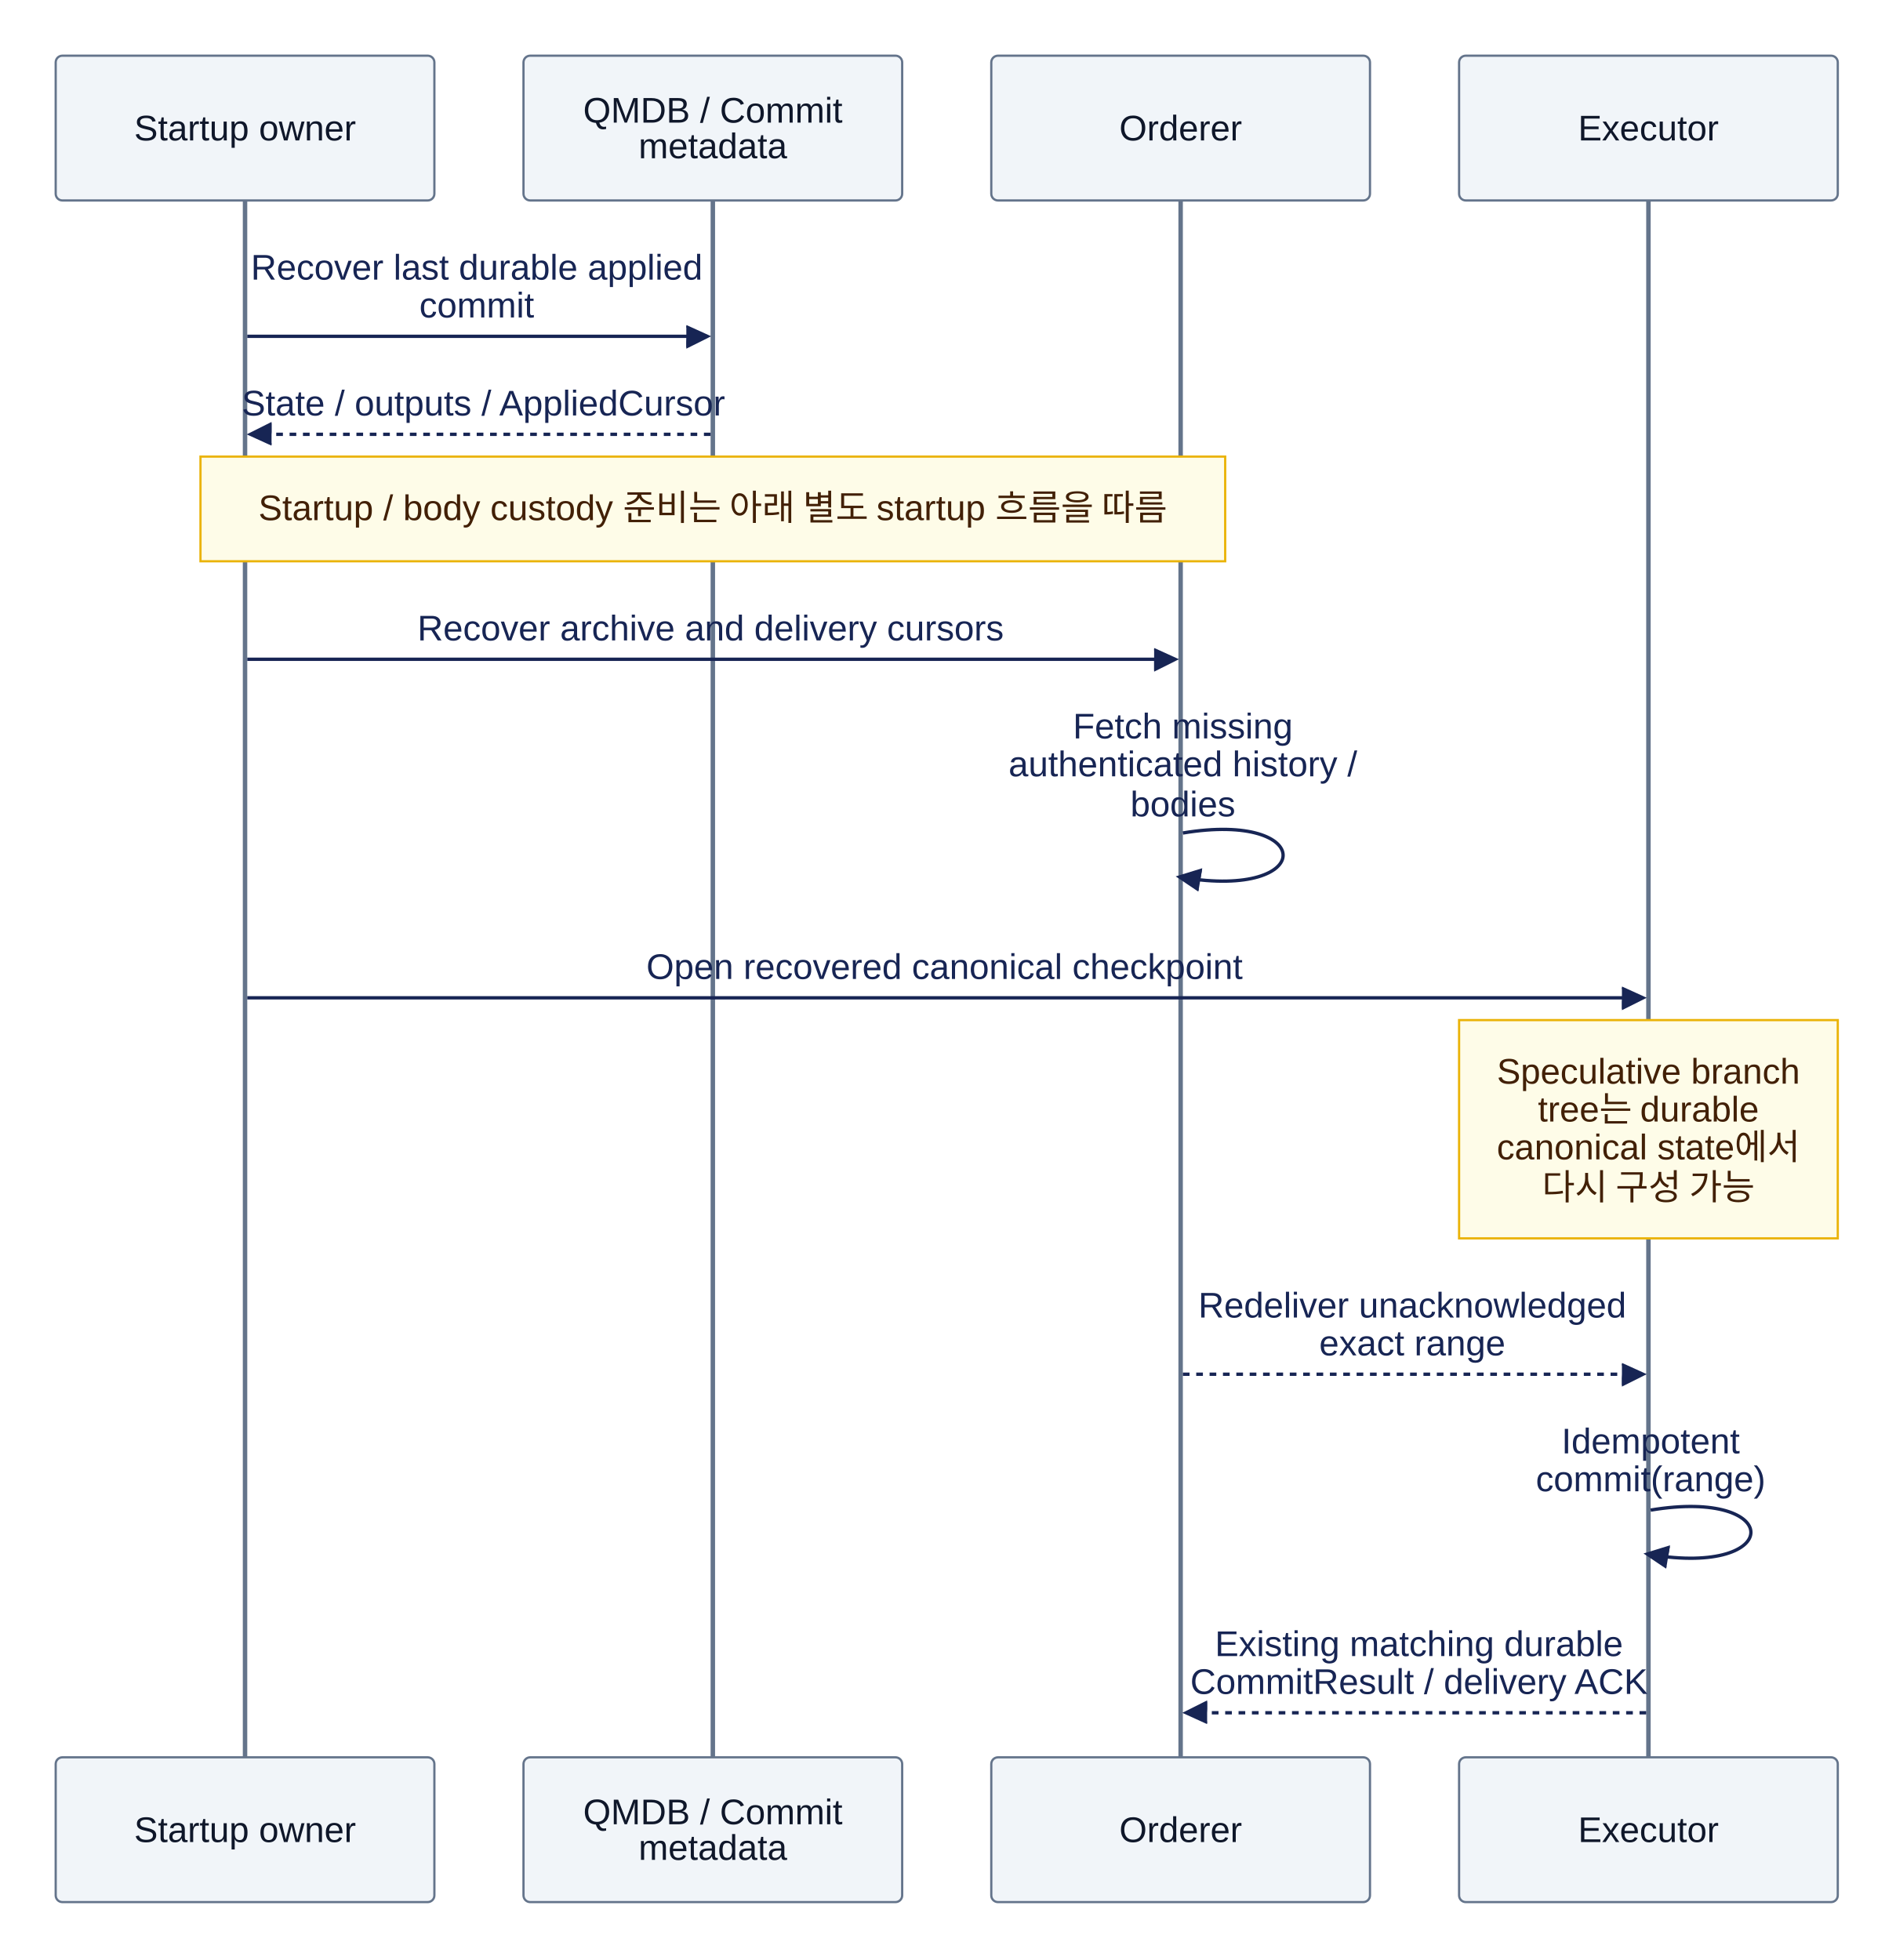
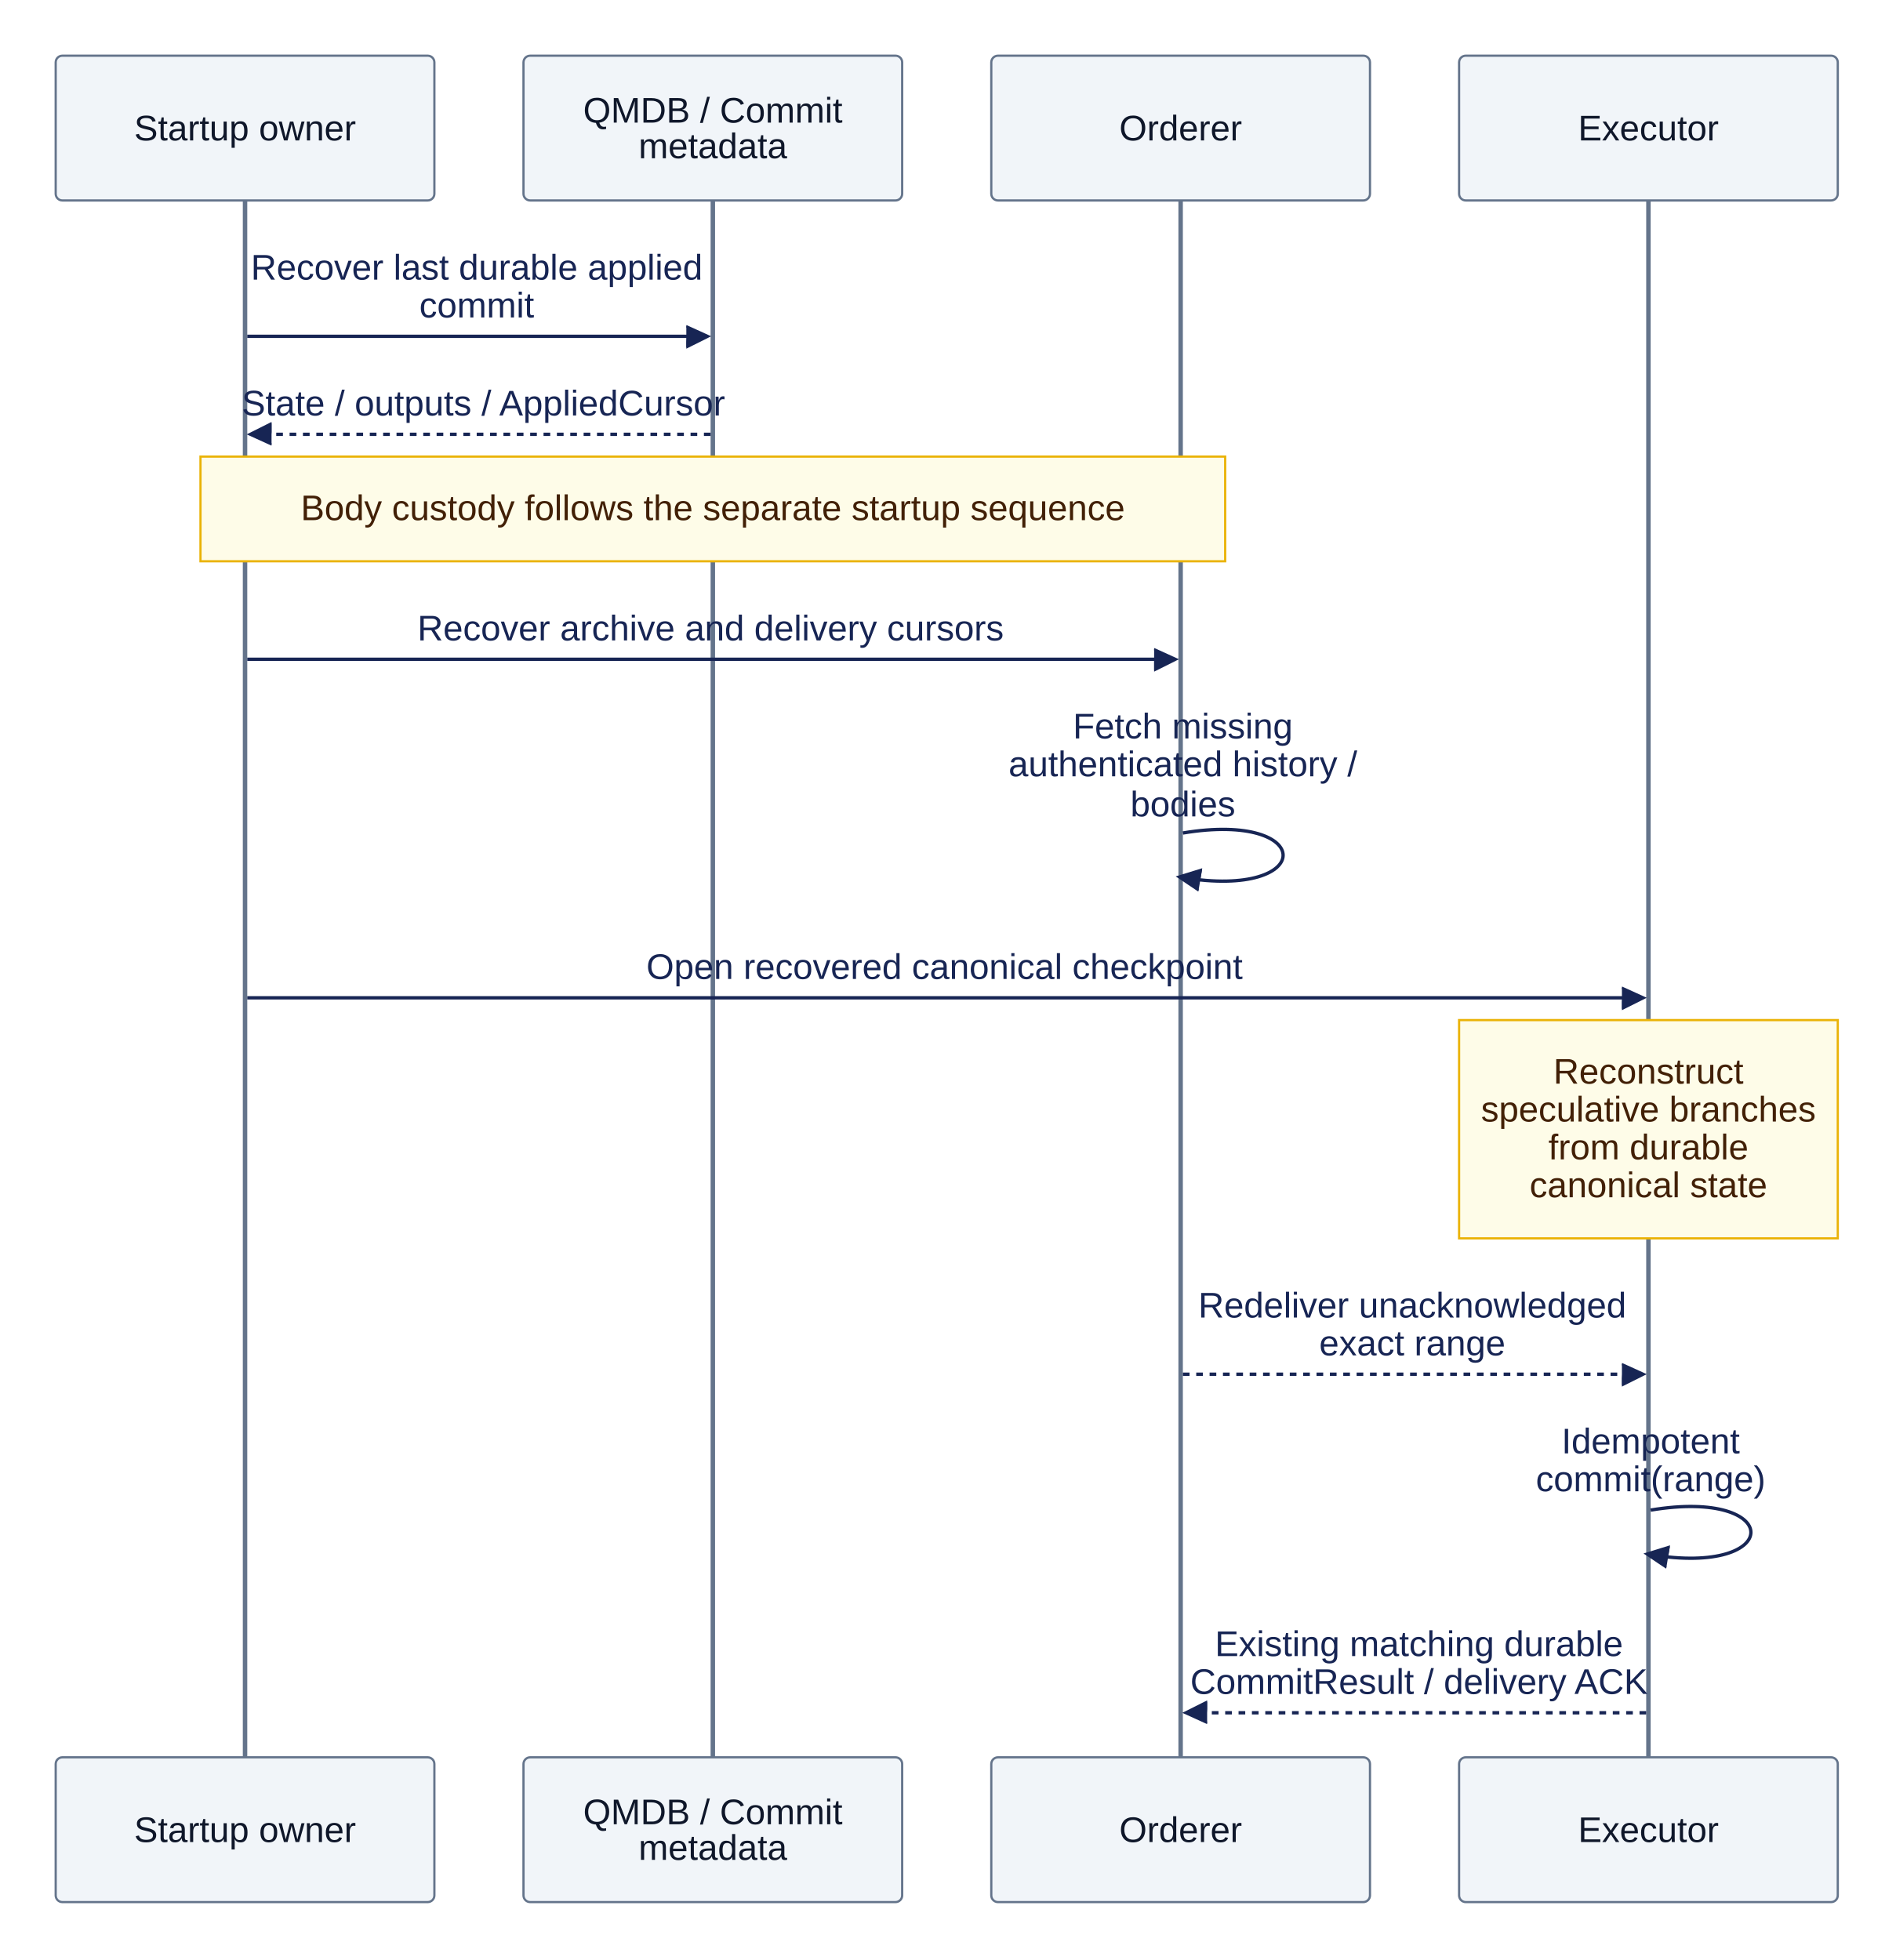
<svg xmlns="http://www.w3.org/2000/svg" id="diagram-10" width="851" height="880" viewBox="-25 -25 851 880" role="graphics-document document" aria-roledescription="sequence">
  <g>
    <rect x="630" y="764" fill="#eaeaea" stroke="#666" width="170" height="65" name="E" rx="3" ry="3" class="actor actor-bottom" />
    <text x="715" y="796.5" dominant-baseline="central" alignment-baseline="central" class="actor actor-box" style="text-anchor: middle; font-size: 16px; font-weight: 400; font-family: Arial, &quot;Apple SD Gothic Neo&quot;, sans-serif;">
      <tspan x="715" dy="0">Executor</tspan>
    </text>
  </g>
  <g>
    <rect x="420" y="764" fill="#eaeaea" stroke="#666" width="170" height="65" name="M" rx="3" ry="3" class="actor actor-bottom" />
    <text x="505" y="796.5" dominant-baseline="central" alignment-baseline="central" class="actor actor-box" style="text-anchor: middle; font-size: 16px; font-weight: 400; font-family: Arial, &quot;Apple SD Gothic Neo&quot;, sans-serif;">
      <tspan x="505" dy="0">Orderer</tspan>
    </text>
  </g>
  <g>
    <rect x="210" y="764" fill="#eaeaea" stroke="#666" width="170" height="65" name="Q" rx="3" ry="3" class="actor actor-bottom" />
    <text x="295" y="796.5" dominant-baseline="central" alignment-baseline="central" class="actor actor-box" style="text-anchor: middle; font-size: 16px; font-weight: 400; font-family: Arial, &quot;Apple SD Gothic Neo&quot;, sans-serif;">
      <tspan x="295" dy="-8">QMDB / Commit</tspan>
    </text>
    <text x="295" y="796.5" dominant-baseline="central" alignment-baseline="central" class="actor actor-box" style="text-anchor: middle; font-size: 16px; font-weight: 400; font-family: Arial, &quot;Apple SD Gothic Neo&quot;, sans-serif;">
      <tspan x="295" dy="8">metadata</tspan>
    </text>
  </g>
  <g>
    <rect x="0" y="764" fill="#eaeaea" stroke="#666" width="170" height="65" name="S" rx="3" ry="3" class="actor actor-bottom" />
    <text x="85" y="796.5" dominant-baseline="central" alignment-baseline="central" class="actor actor-box" style="text-anchor: middle; font-size: 16px; font-weight: 400; font-family: Arial, &quot;Apple SD Gothic Neo&quot;, sans-serif;">
      <tspan x="85" dy="0">Startup owner</tspan>
    </text>
  </g>
  <g>
    <line id="actor43" x1="715" y1="65" x2="715" y2="764" class="actor-line 200" stroke-width="0.5px" stroke="#999" name="E" />
    <g id="root-43">
      <rect x="630" y="0" fill="#eaeaea" stroke="#666" width="170" height="65" name="E" rx="3" ry="3" class="actor actor-top" />
      <text x="715" y="32.5" dominant-baseline="central" alignment-baseline="central" class="actor actor-box" style="text-anchor: middle; font-size: 16px; font-weight: 400; font-family: Arial, &quot;Apple SD Gothic Neo&quot;, sans-serif;">
        <tspan x="715" dy="0">Executor</tspan>
      </text>
    </g>
  </g>
  <g>
    <line id="actor42" x1="505" y1="65" x2="505" y2="764" class="actor-line 200" stroke-width="0.5px" stroke="#999" name="M" />
    <g id="root-42">
      <rect x="420" y="0" fill="#eaeaea" stroke="#666" width="170" height="65" name="M" rx="3" ry="3" class="actor actor-top" />
      <text x="505" y="32.5" dominant-baseline="central" alignment-baseline="central" class="actor actor-box" style="text-anchor: middle; font-size: 16px; font-weight: 400; font-family: Arial, &quot;Apple SD Gothic Neo&quot;, sans-serif;">
        <tspan x="505" dy="0">Orderer</tspan>
      </text>
    </g>
  </g>
  <g>
    <line id="actor41" x1="295" y1="65" x2="295" y2="764" class="actor-line 200" stroke-width="0.5px" stroke="#999" name="Q" />
    <g id="root-41">
      <rect x="210" y="0" fill="#eaeaea" stroke="#666" width="170" height="65" name="Q" rx="3" ry="3" class="actor actor-top" />
      <text x="295" y="32.5" dominant-baseline="central" alignment-baseline="central" class="actor actor-box" style="text-anchor: middle; font-size: 16px; font-weight: 400; font-family: Arial, &quot;Apple SD Gothic Neo&quot;, sans-serif;">
        <tspan x="295" dy="-8">QMDB / Commit</tspan>
      </text>
      <text x="295" y="32.5" dominant-baseline="central" alignment-baseline="central" class="actor actor-box" style="text-anchor: middle; font-size: 16px; font-weight: 400; font-family: Arial, &quot;Apple SD Gothic Neo&quot;, sans-serif;">
        <tspan x="295" dy="8">metadata</tspan>
      </text>
    </g>
  </g>
  <g>
    <line id="actor40" x1="85" y1="65" x2="85" y2="764" class="actor-line 200" stroke-width="0.5px" stroke="#999" name="S" />
    <g id="root-40">
      <rect x="0" y="0" fill="#eaeaea" stroke="#666" width="170" height="65" name="S" rx="3" ry="3" class="actor actor-top" />
      <text x="85" y="32.5" dominant-baseline="central" alignment-baseline="central" class="actor actor-box" style="text-anchor: middle; font-size: 16px; font-weight: 400; font-family: Arial, &quot;Apple SD Gothic Neo&quot;, sans-serif;">
        <tspan x="85" dy="0">Startup owner</tspan>
      </text>
    </g>
  </g>
  <style>#diagram-10{font-family:Arial,Apple SD Gothic Neo,sans-serif;font-size:16px;fill:#172554;}@keyframes edge-animation-frame{from{stroke-dashoffset:0;}}@keyframes dash{to{stroke-dashoffset:0;}}#diagram-10 .edge-animation-slow{stroke-dasharray:9,5!important;stroke-dashoffset:900;animation:dash 50s linear infinite;stroke-linecap:round;}#diagram-10 .edge-animation-fast{stroke-dasharray:9,5!important;stroke-dashoffset:900;animation:dash 20s linear infinite;stroke-linecap:round;}#diagram-10 .error-icon{fill:hsl(45.882, 100%, 100%);}#diagram-10 .error-text{fill:#000000;stroke:#000000;}#diagram-10 .edge-thickness-normal{stroke-width:1px;}#diagram-10 .edge-thickness-thick{stroke-width:3.5px;}#diagram-10 .edge-pattern-solid{stroke-dasharray:0;}#diagram-10 .edge-thickness-invisible{stroke-width:0;fill:none;}#diagram-10 .edge-pattern-dashed{stroke-dasharray:3;}#diagram-10 .edge-pattern-dotted{stroke-dasharray:2;}#diagram-10 .marker{fill:#475569;stroke:#475569;}#diagram-10 .marker.cross{stroke:#475569;}#diagram-10 svg{font-family:Arial,Apple SD Gothic Neo,sans-serif;font-size:16px;}#diagram-10 p{margin:0;}#diagram-10 .actor{stroke:#64748b;fill:#f1f5f9;}#diagram-10 text.actor&gt;tspan{fill:#0f172a;stroke:none;}#diagram-10 .actor-line{stroke:#64748b;}#diagram-10 .innerArc{stroke-width:1.5;stroke-dasharray:none;}#diagram-10 .messageLine0{stroke-width:1.5;stroke-dasharray:none;stroke:#172554;}#diagram-10 .messageLine1{stroke-width:1.5;stroke-dasharray:2,2;stroke:#172554;}#diagram-10 #arrowhead path{fill:#172554;stroke:#172554;}#diagram-10 .sequenceNumber{fill:#b8aa96;}#diagram-10 #sequencenumber{fill:#172554;}#diagram-10 #crosshead path{fill:#172554;stroke:#172554;}#diagram-10 .messageText{fill:#172554;stroke:none;}#diagram-10 .labelBox{stroke:#64748b;fill:#f1f5f9;}#diagram-10 .labelText,#diagram-10 .labelText&gt;tspan{fill:#0f172a;stroke:none;}#diagram-10 .loopText,#diagram-10 .loopText&gt;tspan{fill:#0f172a;stroke:none;}#diagram-10 .loopLine{stroke-width:2px;stroke-dasharray:2,2;stroke:#64748b;fill:#64748b;}#diagram-10 .note{stroke:#eab308;fill:#fefce8;}#diagram-10 .noteText,#diagram-10 .noteText&gt;tspan{fill:#422006;stroke:none;}#diagram-10 .activation0{fill:hsl(105.882, 100%, 96.667%);stroke:hsl(105.882, 100%, 86.667%);}#diagram-10 .activation1{fill:hsl(105.882, 100%, 96.667%);stroke:hsl(105.882, 100%, 86.667%);}#diagram-10 .activation2{fill:hsl(105.882, 100%, 96.667%);stroke:hsl(105.882, 100%, 86.667%);}#diagram-10 .actorPopupMenu{position:absolute;}#diagram-10 .actorPopupMenuPanel{position:absolute;fill:#f1f5f9;box-shadow:0px 8px 16px 0px rgba(0,0,0,0.2);filter:drop-shadow(3px 5px 2px rgb(0 0 0 / 0.4));}#diagram-10 .actor-man line{stroke:#64748b;fill:#f1f5f9;}#diagram-10 .actor-man circle,#diagram-10 line{stroke:#64748b;fill:#f1f5f9;stroke-width:2px;}#diagram-10 :root{--mermaid-font-family:Arial,Apple SD Gothic Neo,sans-serif;}</style>
  <g />
  <defs>
    <symbol id="computer" width="24" height="24">
      <path transform="scale(.5)" d="M2 2v13h20v-13h-20zm18 11h-16v-9h16v9zm-10.228 6l.466-1h3.524l.467 1h-4.457zm14.228 3h-24l2-6h2.104l-1.33 4h18.45l-1.297-4h2.073l2 6zm-5-10h-14v-7h14v7z" />
    </symbol>
  </defs>
  <defs>
    <symbol id="database" fill-rule="evenodd" clip-rule="evenodd">
      <path transform="scale(.5)" d="M12.258.001l.256.004.255.005.253.008.251.01.249.012.247.015.246.016.242.019.241.02.239.023.236.024.233.027.231.028.229.031.225.032.223.034.22.036.217.038.214.04.211.041.208.043.205.045.201.046.198.048.194.05.191.051.187.053.183.054.18.056.175.057.172.059.168.06.163.061.16.063.155.064.15.066.074.033.073.033.071.034.07.034.069.035.068.035.067.035.066.035.064.036.064.036.062.036.06.036.06.037.058.037.058.037.055.038.055.038.053.038.052.038.051.039.05.039.048.039.047.039.045.04.044.04.043.04.041.04.04.041.039.041.037.041.036.041.034.041.033.042.032.042.03.042.029.042.027.042.026.043.024.043.023.043.021.043.02.043.018.044.017.043.015.044.013.044.012.044.011.045.009.044.007.045.006.045.004.045.002.045.001.045v17l-.001.045-.002.045-.004.045-.006.045-.007.045-.009.044-.011.045-.012.044-.013.044-.015.044-.017.043-.018.044-.02.043-.021.043-.023.043-.024.043-.026.043-.027.042-.029.042-.03.042-.032.042-.033.042-.034.041-.036.041-.037.041-.039.041-.04.041-.041.04-.043.04-.044.04-.045.04-.047.039-.048.039-.05.039-.051.039-.052.038-.053.038-.055.038-.055.038-.058.037-.058.037-.06.037-.06.036-.062.036-.064.036-.064.036-.066.035-.067.035-.068.035-.069.035-.07.034-.071.034-.073.033-.074.033-.15.066-.155.064-.16.063-.163.061-.168.06-.172.059-.175.057-.18.056-.183.054-.187.053-.191.051-.194.05-.198.048-.201.046-.205.045-.208.043-.211.041-.214.04-.217.038-.22.036-.223.034-.225.032-.229.031-.231.028-.233.027-.236.024-.239.023-.241.02-.242.019-.246.016-.247.015-.249.012-.251.01-.253.008-.255.005-.256.004-.258.001-.258-.001-.256-.004-.255-.005-.253-.008-.251-.01-.249-.012-.247-.015-.245-.016-.243-.019-.241-.02-.238-.023-.236-.024-.234-.027-.231-.028-.228-.031-.226-.032-.223-.034-.22-.036-.217-.038-.214-.04-.211-.041-.208-.043-.204-.045-.201-.046-.198-.048-.195-.05-.19-.051-.187-.053-.184-.054-.179-.056-.176-.057-.172-.059-.167-.06-.164-.061-.159-.063-.155-.064-.151-.066-.074-.033-.072-.033-.072-.034-.07-.034-.069-.035-.068-.035-.067-.035-.066-.035-.064-.036-.063-.036-.062-.036-.061-.036-.06-.037-.058-.037-.057-.037-.056-.038-.055-.038-.053-.038-.052-.038-.051-.039-.049-.039-.049-.039-.046-.039-.046-.04-.044-.04-.043-.04-.041-.04-.04-.041-.039-.041-.037-.041-.036-.041-.034-.041-.033-.042-.032-.042-.03-.042-.029-.042-.027-.042-.026-.043-.024-.043-.023-.043-.021-.043-.02-.043-.018-.044-.017-.043-.015-.044-.013-.044-.012-.044-.011-.045-.009-.044-.007-.045-.006-.045-.004-.045-.002-.045-.001-.045v-17l.001-.045.002-.045.004-.045.006-.045.007-.045.009-.044.011-.045.012-.044.013-.044.015-.044.017-.043.018-.044.02-.043.021-.043.023-.043.024-.043.026-.043.027-.042.029-.042.03-.042.032-.042.033-.042.034-.041.036-.041.037-.041.039-.041.04-.041.041-.04.043-.04.044-.04.046-.04.046-.039.049-.039.049-.039.051-.039.052-.038.053-.038.055-.038.056-.038.057-.037.058-.037.06-.037.061-.036.062-.036.063-.036.064-.036.066-.035.067-.035.068-.035.069-.035.07-.034.072-.034.072-.033.074-.033.151-.066.155-.064.159-.063.164-.061.167-.06.172-.059.176-.057.179-.056.184-.054.187-.053.19-.051.195-.05.198-.048.201-.046.204-.045.208-.043.211-.041.214-.04.217-.038.22-.036.223-.034.226-.032.228-.031.231-.028.234-.027.236-.024.238-.023.241-.02.243-.019.245-.016.247-.015.249-.012.251-.01.253-.008.255-.005.256-.004.258-.001.258.001zm-9.258 20.499v.01l.001.021.003.021.004.022.005.021.006.022.007.022.009.023.01.022.011.023.012.023.013.023.015.023.016.024.017.023.018.024.019.024.021.024.022.025.023.024.024.025.052.049.056.05.061.051.066.051.07.051.075.051.079.052.084.052.088.052.092.052.097.052.102.051.105.052.11.052.114.051.119.051.123.051.127.05.131.05.135.05.139.048.144.049.147.047.152.047.155.047.16.045.163.045.167.043.171.043.176.041.178.041.183.039.187.039.19.037.194.035.197.035.202.033.204.031.209.03.212.029.216.027.219.025.222.024.226.021.23.02.233.018.236.016.24.015.243.012.246.01.249.008.253.005.256.004.259.001.26-.001.257-.004.254-.005.25-.008.247-.011.244-.012.241-.014.237-.016.233-.018.231-.021.226-.021.224-.024.22-.026.216-.027.212-.028.21-.031.205-.031.202-.034.198-.034.194-.036.191-.037.187-.039.183-.04.179-.04.175-.042.172-.043.168-.044.163-.045.16-.046.155-.046.152-.047.148-.048.143-.049.139-.049.136-.05.131-.05.126-.05.123-.051.118-.052.114-.051.11-.052.106-.052.101-.052.096-.052.092-.052.088-.053.083-.051.079-.052.074-.052.07-.051.065-.051.06-.051.056-.05.051-.05.023-.024.023-.025.021-.024.02-.024.019-.024.018-.024.017-.024.015-.023.014-.024.013-.023.012-.023.01-.023.01-.022.008-.022.006-.022.006-.022.004-.022.004-.021.001-.021.001-.021v-4.127l-.077.055-.08.053-.083.054-.085.053-.087.052-.09.052-.093.051-.095.05-.097.05-.1.049-.102.049-.105.048-.106.047-.109.047-.111.046-.114.045-.115.045-.118.044-.12.043-.122.042-.124.042-.126.041-.128.04-.13.04-.132.038-.134.038-.135.037-.138.037-.139.035-.142.035-.143.034-.144.033-.147.032-.148.031-.15.03-.151.03-.153.029-.154.027-.156.027-.158.026-.159.025-.161.024-.162.023-.163.022-.165.021-.166.02-.167.019-.169.018-.169.017-.171.016-.173.015-.173.014-.175.013-.175.012-.177.011-.178.01-.179.008-.179.008-.181.006-.182.005-.182.004-.184.003-.184.002h-.37l-.184-.002-.184-.003-.182-.004-.182-.005-.181-.006-.179-.008-.179-.008-.178-.01-.176-.011-.176-.012-.175-.013-.173-.014-.172-.015-.171-.016-.17-.017-.169-.018-.167-.019-.166-.02-.165-.021-.163-.022-.162-.023-.161-.024-.159-.025-.157-.026-.156-.027-.155-.027-.153-.029-.151-.03-.15-.03-.148-.031-.146-.032-.145-.033-.143-.034-.141-.035-.14-.035-.137-.037-.136-.037-.134-.038-.132-.038-.13-.04-.128-.04-.126-.041-.124-.042-.122-.042-.12-.044-.117-.043-.116-.045-.113-.045-.112-.046-.109-.047-.106-.047-.105-.048-.102-.049-.1-.049-.097-.05-.095-.05-.093-.052-.09-.051-.087-.052-.085-.053-.083-.054-.08-.054-.077-.054v4.127zm0-5.654v.011l.001.021.003.021.004.021.005.022.006.022.007.022.009.022.01.022.011.023.012.023.013.023.015.024.016.023.017.024.018.024.019.024.021.024.022.024.023.025.024.024.052.05.056.05.061.05.066.051.07.051.075.052.079.051.084.052.088.052.092.052.097.052.102.052.105.052.11.051.114.051.119.052.123.05.127.051.131.05.135.049.139.049.144.048.147.048.152.047.155.046.16.045.163.045.167.044.171.042.176.042.178.04.183.04.187.038.19.037.194.036.197.034.202.033.204.032.209.03.212.028.216.027.219.025.222.024.226.022.23.02.233.018.236.016.24.014.243.012.246.01.249.008.253.006.256.003.259.001.26-.001.257-.003.254-.006.25-.008.247-.01.244-.012.241-.015.237-.016.233-.018.231-.02.226-.022.224-.024.22-.025.216-.027.212-.029.21-.03.205-.032.202-.033.198-.035.194-.036.191-.037.187-.039.183-.039.179-.041.175-.042.172-.043.168-.044.163-.045.16-.045.155-.047.152-.047.148-.048.143-.048.139-.05.136-.049.131-.05.126-.051.123-.051.118-.051.114-.052.11-.052.106-.052.101-.052.096-.052.092-.052.088-.052.083-.052.079-.052.074-.051.07-.052.065-.051.06-.05.056-.051.051-.049.023-.025.023-.024.021-.025.02-.024.019-.024.018-.024.017-.024.015-.023.014-.023.013-.024.012-.022.01-.023.01-.023.008-.022.006-.022.006-.022.004-.021.004-.022.001-.021.001-.021v-4.139l-.077.054-.08.054-.083.054-.085.052-.087.053-.09.051-.093.051-.095.051-.097.05-.1.049-.102.049-.105.048-.106.047-.109.047-.111.046-.114.045-.115.044-.118.044-.12.044-.122.042-.124.042-.126.041-.128.04-.13.039-.132.039-.134.038-.135.037-.138.036-.139.036-.142.035-.143.033-.144.033-.147.033-.148.031-.15.03-.151.03-.153.028-.154.028-.156.027-.158.026-.159.025-.161.024-.162.023-.163.022-.165.021-.166.02-.167.019-.169.018-.169.017-.171.016-.173.015-.173.014-.175.013-.175.012-.177.011-.178.009-.179.009-.179.007-.181.007-.182.005-.182.004-.184.003-.184.002h-.37l-.184-.002-.184-.003-.182-.004-.182-.005-.181-.007-.179-.007-.179-.009-.178-.009-.176-.011-.176-.012-.175-.013-.173-.014-.172-.015-.171-.016-.17-.017-.169-.018-.167-.019-.166-.02-.165-.021-.163-.022-.162-.023-.161-.024-.159-.025-.157-.026-.156-.027-.155-.028-.153-.028-.151-.03-.15-.03-.148-.031-.146-.033-.145-.033-.143-.033-.141-.035-.14-.036-.137-.036-.136-.037-.134-.038-.132-.039-.13-.039-.128-.04-.126-.041-.124-.042-.122-.043-.12-.043-.117-.044-.116-.044-.113-.046-.112-.046-.109-.046-.106-.047-.105-.048-.102-.049-.1-.049-.097-.05-.095-.051-.093-.051-.09-.051-.087-.053-.085-.052-.083-.054-.08-.054-.077-.054v4.139zm0-5.666v.011l.001.02.003.022.004.021.005.022.006.021.007.022.009.023.01.022.011.023.012.023.013.023.015.023.016.024.017.024.018.023.019.024.021.025.022.024.023.024.024.025.052.05.056.05.061.05.066.051.07.051.075.052.079.051.084.052.088.052.092.052.097.052.102.052.105.051.11.052.114.051.119.051.123.051.127.05.131.05.135.05.139.049.144.048.147.048.152.047.155.046.16.045.163.045.167.043.171.043.176.042.178.04.183.04.187.038.19.037.194.036.197.034.202.033.204.032.209.03.212.028.216.027.219.025.222.024.226.021.23.02.233.018.236.017.24.014.243.012.246.01.249.008.253.006.256.003.259.001.26-.001.257-.003.254-.006.25-.008.247-.01.244-.013.241-.014.237-.016.233-.018.231-.02.226-.022.224-.024.22-.025.216-.027.212-.029.21-.03.205-.032.202-.033.198-.035.194-.036.191-.037.187-.039.183-.039.179-.041.175-.042.172-.043.168-.044.163-.045.16-.045.155-.047.152-.047.148-.048.143-.049.139-.049.136-.049.131-.051.126-.05.123-.051.118-.052.114-.051.11-.052.106-.052.101-.052.096-.052.092-.052.088-.052.083-.052.079-.052.074-.052.07-.051.065-.051.06-.051.056-.05.051-.049.023-.025.023-.025.021-.024.02-.024.019-.024.018-.024.017-.024.015-.023.014-.024.013-.023.012-.023.01-.022.01-.023.008-.022.006-.022.006-.022.004-.022.004-.021.001-.021.001-.021v-4.153l-.077.054-.08.054-.083.053-.085.053-.087.053-.09.051-.093.051-.095.051-.097.05-.1.049-.102.048-.105.048-.106.048-.109.046-.111.046-.114.046-.115.044-.118.044-.12.043-.122.043-.124.042-.126.041-.128.04-.13.039-.132.039-.134.038-.135.037-.138.036-.139.036-.142.034-.143.034-.144.033-.147.032-.148.032-.15.03-.151.03-.153.028-.154.028-.156.027-.158.026-.159.024-.161.024-.162.023-.163.023-.165.021-.166.02-.167.019-.169.018-.169.017-.171.016-.173.015-.173.014-.175.013-.175.012-.177.01-.178.01-.179.009-.179.007-.181.006-.182.006-.182.004-.184.003-.184.001-.185.001-.185-.001-.184-.001-.184-.003-.182-.004-.182-.006-.181-.006-.179-.007-.179-.009-.178-.01-.176-.01-.176-.012-.175-.013-.173-.014-.172-.015-.171-.016-.17-.017-.169-.018-.167-.019-.166-.02-.165-.021-.163-.023-.162-.023-.161-.024-.159-.024-.157-.026-.156-.027-.155-.028-.153-.028-.151-.03-.15-.03-.148-.032-.146-.032-.145-.033-.143-.034-.141-.034-.14-.036-.137-.036-.136-.037-.134-.038-.132-.039-.13-.039-.128-.041-.126-.041-.124-.041-.122-.043-.12-.043-.117-.044-.116-.044-.113-.046-.112-.046-.109-.046-.106-.048-.105-.048-.102-.048-.1-.05-.097-.049-.095-.051-.093-.051-.09-.052-.087-.052-.085-.053-.083-.053-.08-.054-.077-.054v4.153zm8.74-8.179l-.257.004-.254.005-.25.008-.247.011-.244.012-.241.014-.237.016-.233.018-.231.021-.226.022-.224.023-.22.026-.216.027-.212.028-.21.031-.205.032-.202.033-.198.034-.194.036-.191.038-.187.038-.183.04-.179.041-.175.042-.172.043-.168.043-.163.045-.16.046-.155.046-.152.048-.148.048-.143.048-.139.049-.136.05-.131.05-.126.051-.123.051-.118.051-.114.052-.11.052-.106.052-.101.052-.096.052-.092.052-.088.052-.083.052-.079.052-.074.051-.07.052-.065.051-.06.05-.056.05-.051.05-.023.025-.023.024-.021.024-.02.025-.019.024-.018.024-.017.023-.015.024-.014.023-.013.023-.012.023-.01.023-.01.022-.008.022-.006.023-.006.021-.004.022-.004.021-.001.021-.001.021.001.021.001.021.004.021.004.022.006.021.006.023.008.022.01.022.01.023.012.023.013.023.014.023.015.024.017.023.018.024.019.024.02.025.021.024.023.024.023.025.051.05.056.05.06.05.065.051.07.052.074.051.079.052.083.052.088.052.092.052.096.052.101.052.106.052.11.052.114.052.118.051.123.051.126.051.131.05.136.05.139.049.143.048.148.048.152.048.155.046.16.046.163.045.168.043.172.043.175.042.179.041.183.04.187.038.191.038.194.036.198.034.202.033.205.032.21.031.212.028.216.027.22.026.224.023.226.022.231.021.233.018.237.016.241.014.244.012.247.011.25.008.254.005.257.004.26.001.26-.001.257-.004.254-.005.25-.008.247-.011.244-.012.241-.014.237-.016.233-.018.231-.021.226-.022.224-.023.22-.026.216-.027.212-.028.21-.031.205-.032.202-.033.198-.034.194-.036.191-.038.187-.038.183-.04.179-.041.175-.042.172-.043.168-.043.163-.045.16-.046.155-.046.152-.048.148-.048.143-.048.139-.049.136-.05.131-.05.126-.051.123-.051.118-.051.114-.052.11-.052.106-.052.101-.052.096-.052.092-.052.088-.052.083-.052.079-.052.074-.051.07-.052.065-.051.06-.05.056-.05.051-.05.023-.025.023-.024.021-.024.02-.025.019-.024.018-.024.017-.023.015-.024.014-.023.013-.023.012-.023.01-.023.01-.022.008-.022.006-.023.006-.021.004-.022.004-.021.001-.021.001-.021-.001-.021-.001-.021-.004-.021-.004-.022-.006-.021-.006-.023-.008-.022-.01-.022-.01-.023-.012-.023-.013-.023-.014-.023-.015-.024-.017-.023-.018-.024-.019-.024-.02-.025-.021-.024-.023-.024-.023-.025-.051-.05-.056-.05-.06-.05-.065-.051-.07-.052-.074-.051-.079-.052-.083-.052-.088-.052-.092-.052-.096-.052-.101-.052-.106-.052-.11-.052-.114-.052-.118-.051-.123-.051-.126-.051-.131-.05-.136-.05-.139-.049-.143-.048-.148-.048-.152-.048-.155-.046-.16-.046-.163-.045-.168-.043-.172-.043-.175-.042-.179-.041-.183-.04-.187-.038-.191-.038-.194-.036-.198-.034-.202-.033-.205-.032-.21-.031-.212-.028-.216-.027-.22-.026-.224-.023-.226-.022-.231-.021-.233-.018-.237-.016-.241-.014-.244-.012-.247-.011-.25-.008-.254-.005-.257-.004-.26-.001-.26.001z" />
    </symbol>
  </defs>
  <defs>
    <symbol id="clock" width="24" height="24">
      <path transform="scale(.5)" d="M12 2c5.514 0 10 4.486 10 10s-4.486 10-10 10-10-4.486-10-10 4.486-10 10-10zm0-2c-6.627 0-12 5.373-12 12s5.373 12 12 12 12-5.373 12-12-5.373-12-12-12zm5.848 12.459c.202.038.202.333.001.372-1.907.361-6.045 1.111-6.547 1.111-.719 0-1.301-.582-1.301-1.301 0-.512.77-5.447 1.125-7.445.034-.192.312-.181.343.014l.985 6.238 5.394 1.011z" />
    </symbol>
  </defs>
  <defs>
    <marker id="arrowhead" refX="7.9" refY="5" markerUnits="userSpaceOnUse" markerWidth="12" markerHeight="12" orient="auto-start-reverse">
      <path d="M -1 0 L 10 5 L 0 10 z" />
    </marker>
  </defs>
  <defs>
    <marker id="crosshead" markerWidth="15" markerHeight="8" orient="auto" refX="4" refY="4.5">
      <path fill="none" stroke="#000000" stroke-width="1pt" d="M 1,2 L 6,7 M 6,2 L 1,7" style="stroke-dasharray: 0, 0;" />
    </marker>
  </defs>
  <defs>
    <marker id="filled-head" refX="15.5" refY="7" markerWidth="20" markerHeight="28" orient="auto">
      <path d="M 18,7 L9,13 L14,7 L9,1 Z" />
    </marker>
  </defs>
  <defs>
    <marker id="sequencenumber" refX="15" refY="15" markerWidth="60" markerHeight="40" orient="auto">
      <circle cx="15" cy="15" r="6" />
    </marker>
  </defs>
  <g>
    <rect x="65" y="180" fill="#EDF2AE" stroke="#666" width="460" height="47" class="note" />
    <text x="295" y="188" text-anchor="middle" dominant-baseline="middle" alignment-baseline="middle" class="noteText" dy="1em" style="font-family: Arial, &quot;Apple SD Gothic Neo&quot;, sans-serif; font-size: 16px; font-weight: 400;">
-       <tspan x="295">Startup / body custody 준비는 아래 별도 startup 흐름을 따름</tspan>
+       <tspan x="295">Body custody follows the separate startup sequence</tspan>
    </text>
  </g>
  <g>
    <rect x="630" y="433" fill="#EDF2AE" stroke="#666" width="170" height="98" class="note" />
    <text x="715" y="441" text-anchor="middle" dominant-baseline="middle" alignment-baseline="middle" class="noteText" dy="1em" style="font-family: Arial, &quot;Apple SD Gothic Neo&quot;, sans-serif; font-size: 16px; font-weight: 400;">
-       <tspan x="715">Speculative branch</tspan>
+       <tspan x="715">Reconstruct</tspan>
    </text>
    <text x="715" y="458" text-anchor="middle" dominant-baseline="middle" alignment-baseline="middle" class="noteText" dy="1em" style="font-family: Arial, &quot;Apple SD Gothic Neo&quot;, sans-serif; font-size: 16px; font-weight: 400;">
-       <tspan x="715">tree는 durable</tspan>
+       <tspan x="715">speculative branches</tspan>
    </text>
    <text x="715" y="475" text-anchor="middle" dominant-baseline="middle" alignment-baseline="middle" class="noteText" dy="1em" style="font-family: Arial, &quot;Apple SD Gothic Neo&quot;, sans-serif; font-size: 16px; font-weight: 400;">
-       <tspan x="715">canonical state에서</tspan>
+       <tspan x="715">from durable</tspan>
    </text>
    <text x="715" y="492" text-anchor="middle" dominant-baseline="middle" alignment-baseline="middle" class="noteText" dy="1em" style="font-family: Arial, &quot;Apple SD Gothic Neo&quot;, sans-serif; font-size: 16px; font-weight: 400;">
-       <tspan x="715">다시 구성 가능</tspan>
+       <tspan x="715">canonical state</tspan>
    </text>
  </g>
  <text x="189" y="80" text-anchor="middle" dominant-baseline="middle" alignment-baseline="middle" class="messageText" dy="1em" style="font-family: Arial, &quot;Apple SD Gothic Neo&quot;, sans-serif; font-size: 16px; font-weight: 400;">Recover last durable applied</text>
  <text x="189" y="97" text-anchor="middle" dominant-baseline="middle" alignment-baseline="middle" class="messageText" dy="1em" style="font-family: Arial, &quot;Apple SD Gothic Neo&quot;, sans-serif; font-size: 16px; font-weight: 400;">commit</text>
  <line x1="86" y1="126" x2="291" y2="126" class="messageLine0" stroke-width="2" stroke="none" marker-end="url(#arrowhead)" style="fill: none;" />
  <text x="192" y="141" text-anchor="middle" dominant-baseline="middle" alignment-baseline="middle" class="messageText" dy="1em" style="font-family: Arial, &quot;Apple SD Gothic Neo&quot;, sans-serif; font-size: 16px; font-weight: 400;">State / outputs / AppliedCursor</text>
  <line x1="294" y1="170" x2="89" y2="170" class="messageLine1" stroke-width="2" stroke="none" marker-end="url(#arrowhead)" style="stroke-dasharray: 3, 3; fill: none;" />
  <text x="294" y="242" text-anchor="middle" dominant-baseline="middle" alignment-baseline="middle" class="messageText" dy="1em" style="font-family: Arial, &quot;Apple SD Gothic Neo&quot;, sans-serif; font-size: 16px; font-weight: 400;">Recover archive and delivery cursors</text>
  <line x1="86" y1="271" x2="501" y2="271" class="messageLine0" stroke-width="2" stroke="none" marker-end="url(#arrowhead)" style="fill: none;" />
  <text x="506" y="286" text-anchor="middle" dominant-baseline="middle" alignment-baseline="middle" class="messageText" dy="1em" style="font-family: Arial, &quot;Apple SD Gothic Neo&quot;, sans-serif; font-size: 16px; font-weight: 400;">Fetch missing</text>
  <text x="506" y="303" text-anchor="middle" dominant-baseline="middle" alignment-baseline="middle" class="messageText" dy="1em" style="font-family: Arial, &quot;Apple SD Gothic Neo&quot;, sans-serif; font-size: 16px; font-weight: 400;">authenticated history /</text>
  <text x="506" y="321" text-anchor="middle" dominant-baseline="middle" alignment-baseline="middle" class="messageText" dy="1em" style="font-family: Arial, &quot;Apple SD Gothic Neo&quot;, sans-serif; font-size: 16px; font-weight: 400;">bodies</text>
  <path d="M 506,349 C 566,339 566,379 506,369" class="messageLine0" stroke-width="2" stroke="none" marker-end="url(#arrowhead)" style="fill: none;" />
  <text x="399" y="394" text-anchor="middle" dominant-baseline="middle" alignment-baseline="middle" class="messageText" dy="1em" style="font-family: Arial, &quot;Apple SD Gothic Neo&quot;, sans-serif; font-size: 16px; font-weight: 400;">Open recovered canonical checkpoint</text>
  <line x1="86" y1="423" x2="711" y2="423" class="messageLine0" stroke-width="2" stroke="none" marker-end="url(#arrowhead)" style="fill: none;" />
  <text x="609" y="546" text-anchor="middle" dominant-baseline="middle" alignment-baseline="middle" class="messageText" dy="1em" style="font-family: Arial, &quot;Apple SD Gothic Neo&quot;, sans-serif; font-size: 16px; font-weight: 400;">Redeliver unacknowledged</text>
  <text x="609" y="563" text-anchor="middle" dominant-baseline="middle" alignment-baseline="middle" class="messageText" dy="1em" style="font-family: Arial, &quot;Apple SD Gothic Neo&quot;, sans-serif; font-size: 16px; font-weight: 400;">exact range</text>
  <line x1="506" y1="592" x2="711" y2="592" class="messageLine1" stroke-width="2" stroke="none" marker-end="url(#arrowhead)" style="stroke-dasharray: 3, 3; fill: none;" />
  <text x="716" y="607" text-anchor="middle" dominant-baseline="middle" alignment-baseline="middle" class="messageText" dy="1em" style="font-family: Arial, &quot;Apple SD Gothic Neo&quot;, sans-serif; font-size: 16px; font-weight: 400;">Idempotent</text>
  <text x="716" y="624" text-anchor="middle" dominant-baseline="middle" alignment-baseline="middle" class="messageText" dy="1em" style="font-family: Arial, &quot;Apple SD Gothic Neo&quot;, sans-serif; font-size: 16px; font-weight: 400;">commit(range)</text>
  <path d="M 716,653 C 776,643 776,683 716,673" class="messageLine0" stroke-width="2" stroke="none" marker-end="url(#arrowhead)" style="fill: none;" />
  <text x="612" y="698" text-anchor="middle" dominant-baseline="middle" alignment-baseline="middle" class="messageText" dy="1em" style="font-family: Arial, &quot;Apple SD Gothic Neo&quot;, sans-serif; font-size: 16px; font-weight: 400;">Existing matching durable</text>
  <text x="612" y="715" text-anchor="middle" dominant-baseline="middle" alignment-baseline="middle" class="messageText" dy="1em" style="font-family: Arial, &quot;Apple SD Gothic Neo&quot;, sans-serif; font-size: 16px; font-weight: 400;">CommitResult / delivery ACK</text>
  <line x1="714" y1="744" x2="509" y2="744" class="messageLine1" stroke-width="2" stroke="none" marker-end="url(#arrowhead)" style="stroke-dasharray: 3, 3; fill: none;" />
</svg>
